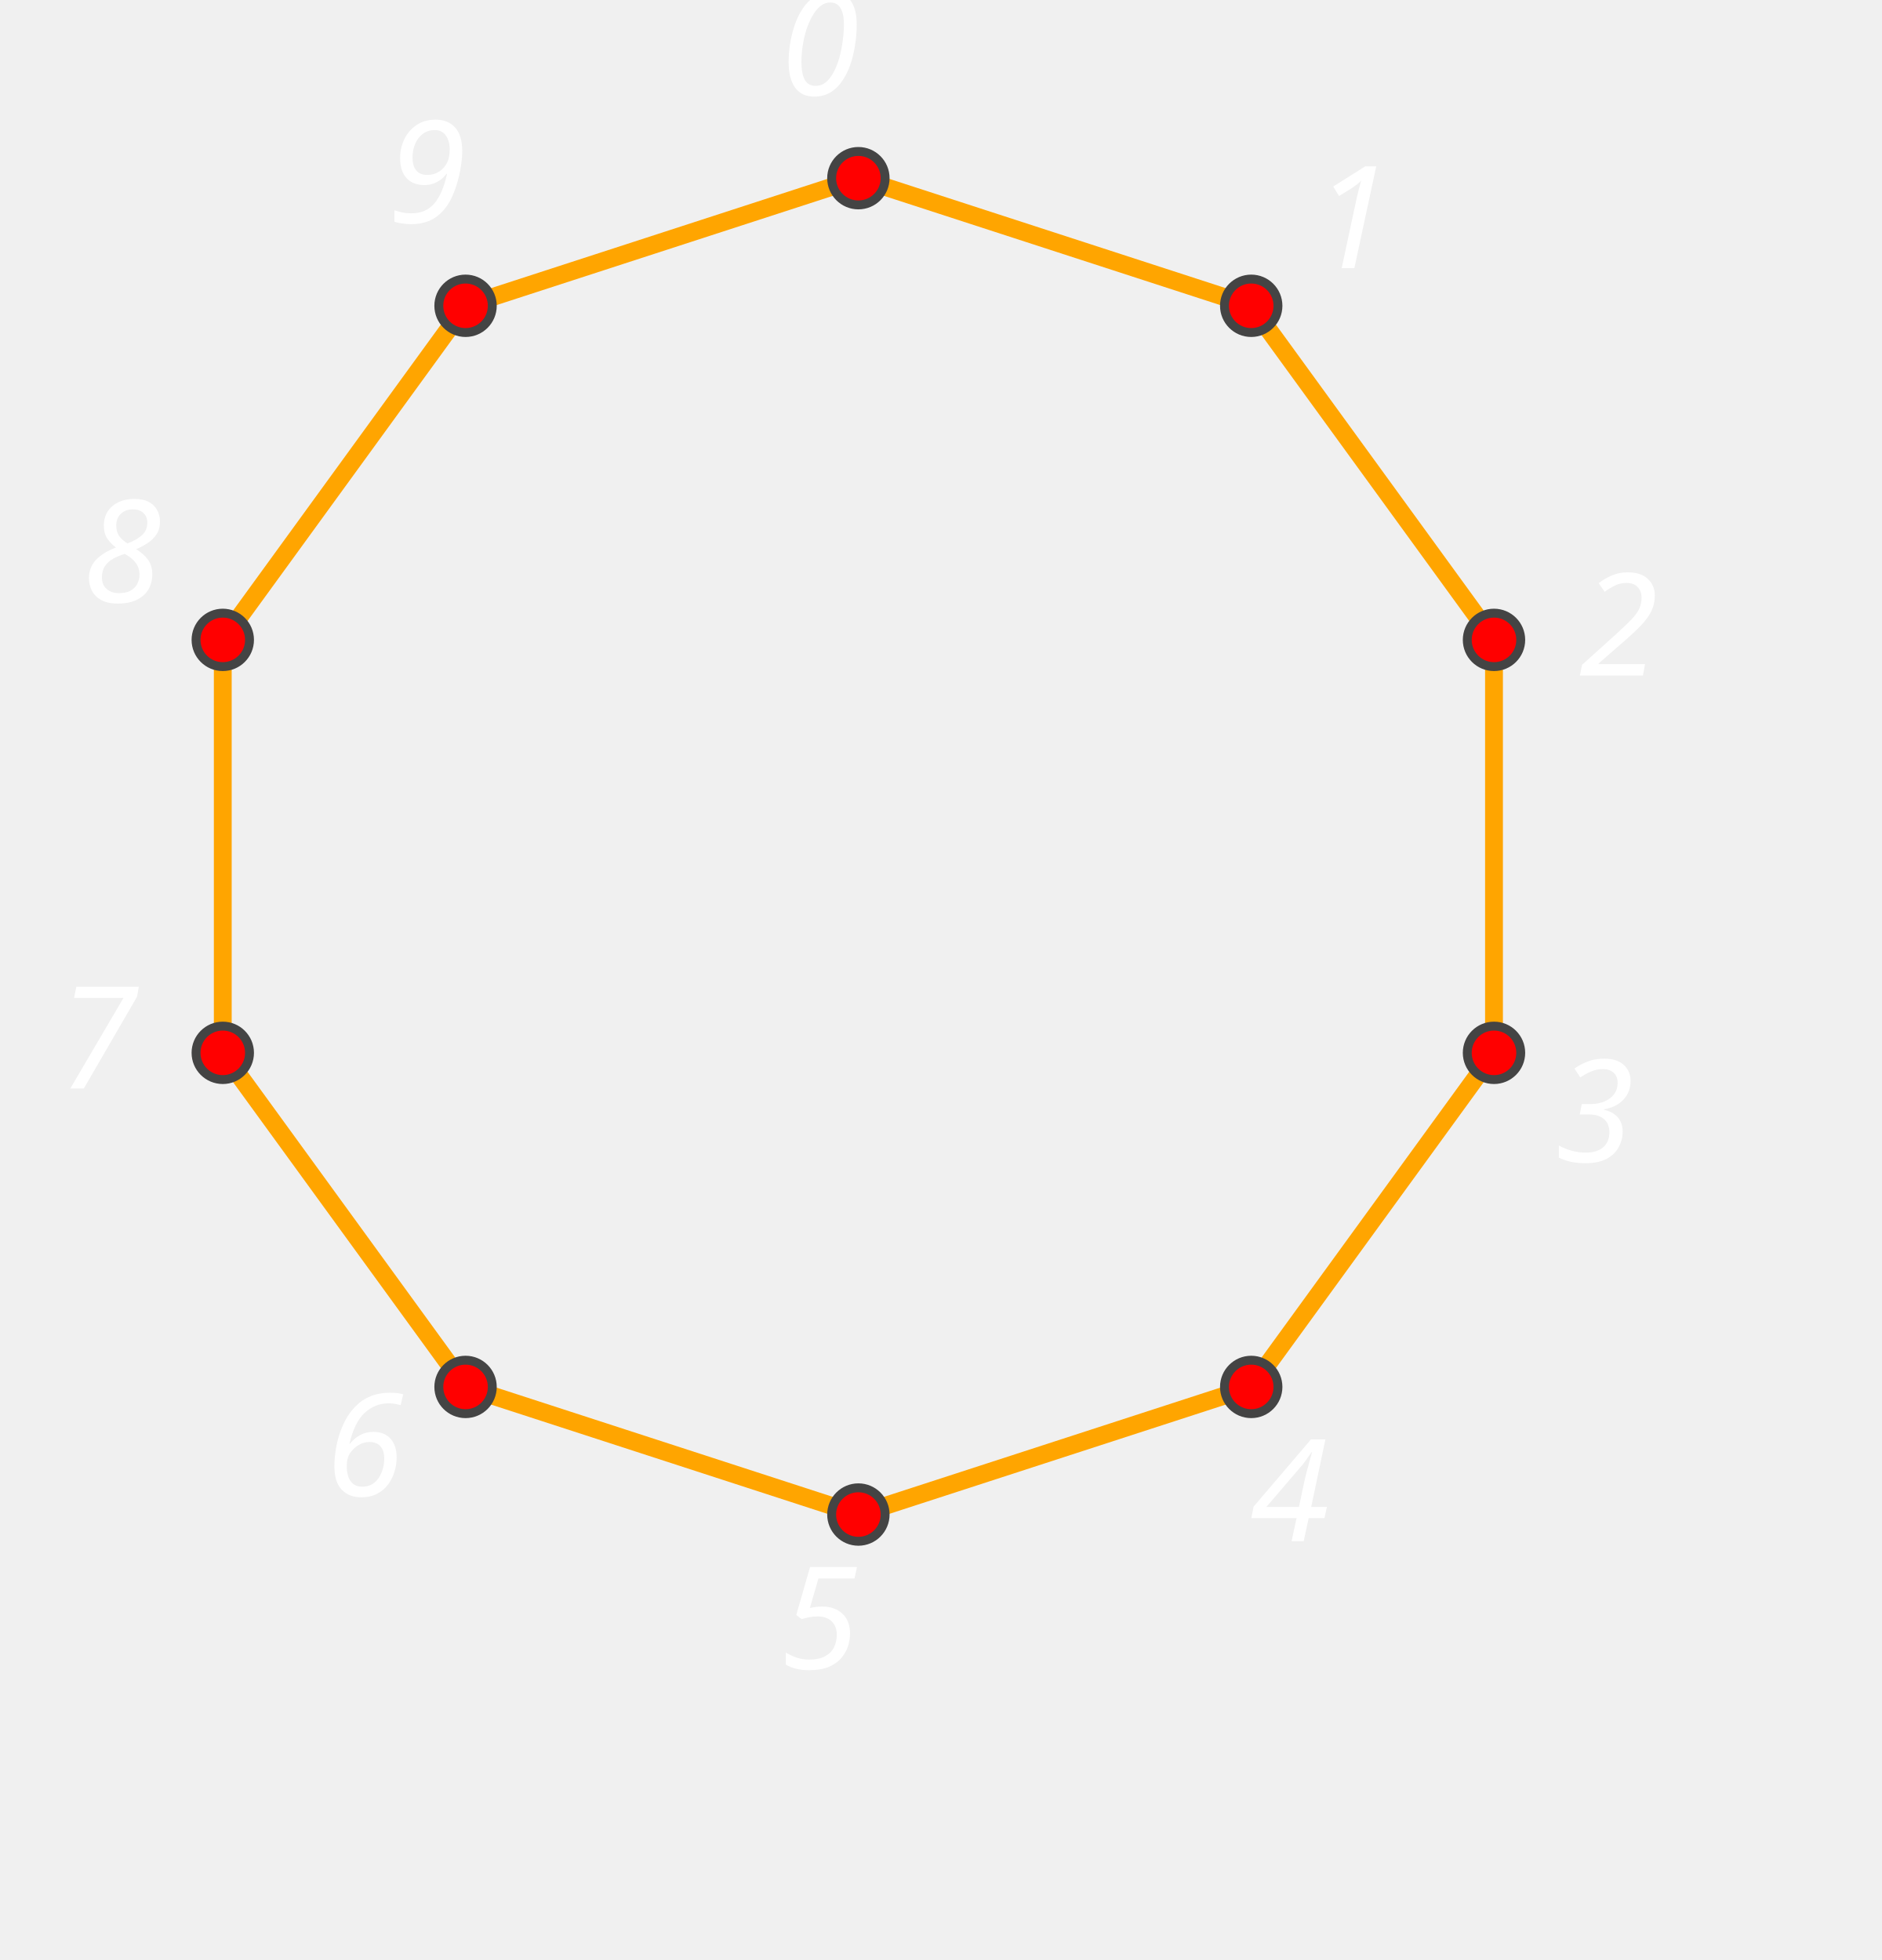
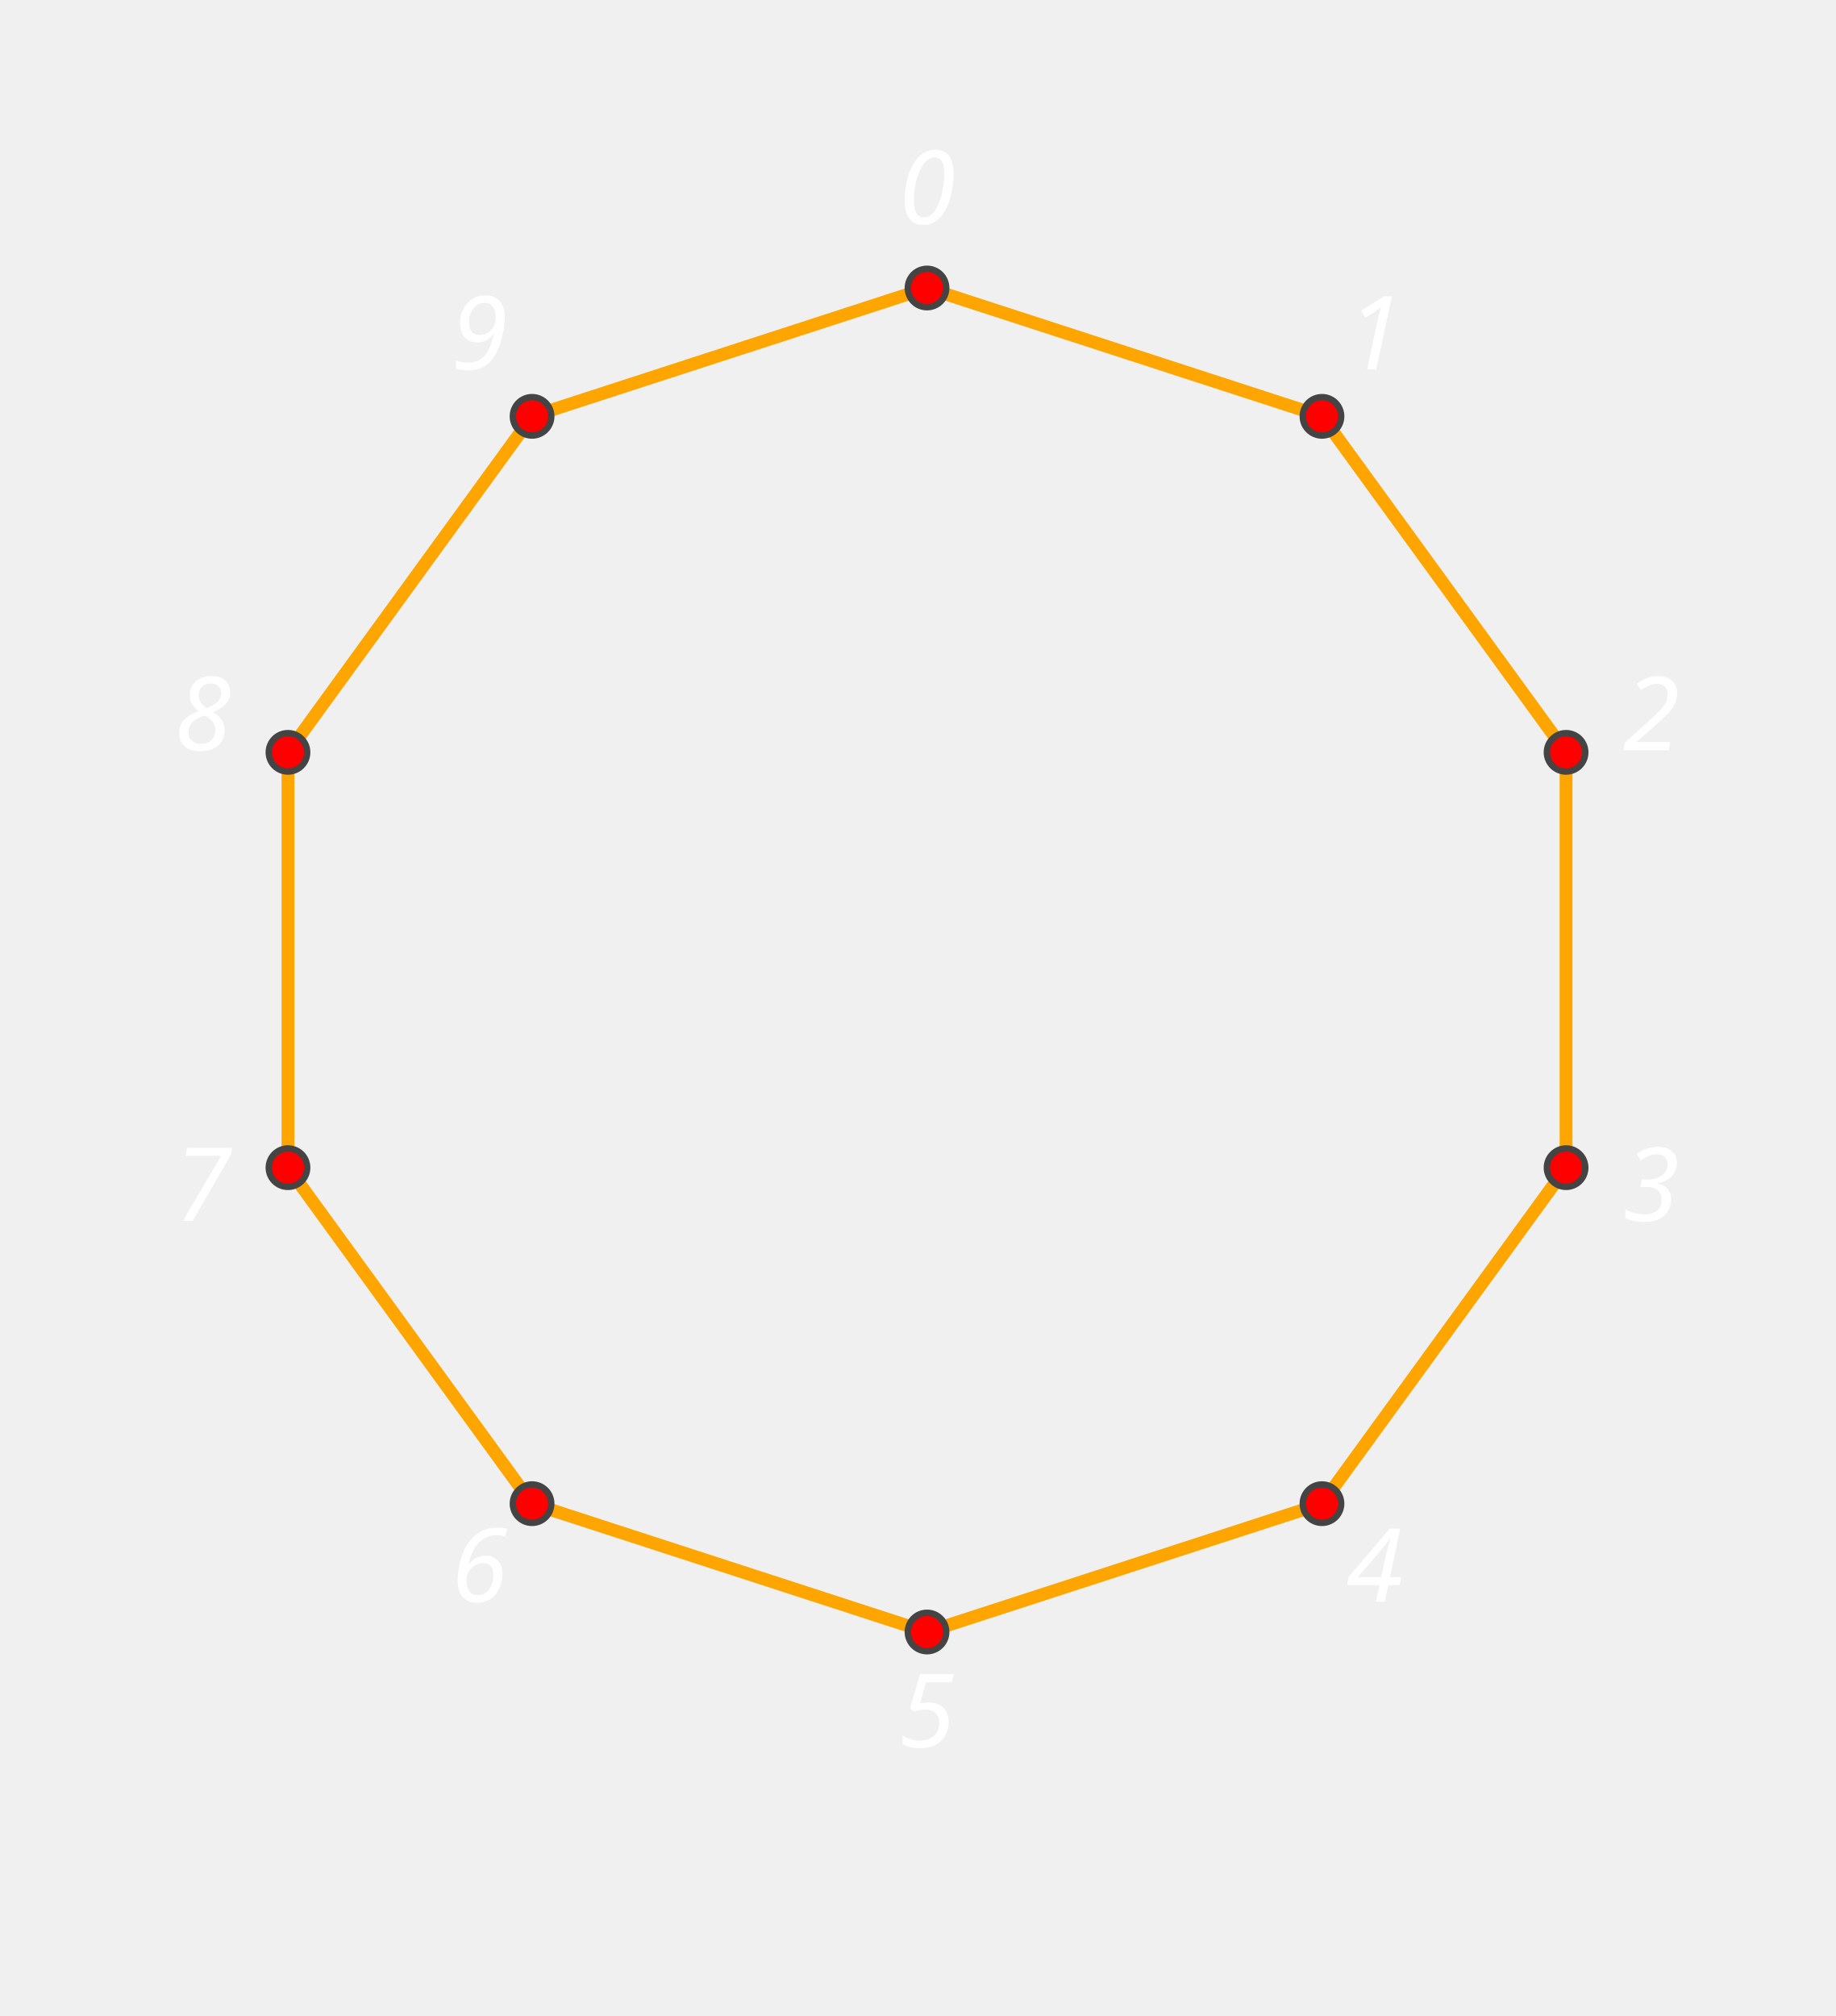
- <svg xmlns="http://www.w3.org/2000/svg" style="background : #444;" height="220.0" width="211.19" version="1.11.1">
-   <polygon points="96.329,20 52.245,34.324 25,71.824 25,118.176 52.245,155.676 96.329,170 140.413,155.676 167.658,118.176 167.658,71.824 140.413,34.324 " stroke="orange" stroke-width="2" fill="none" />
-   <circle stroke="#444" stroke-width="1" fill="red" cy="20" r="3" cx="96.329" />
-   <text dy="4" font-size="16" font-style="italic" stroke="none" fill="white" font-family="CMU Serif" x="92.003" text-anchor="middle" y="6.685">0
+ <svg xmlns="http://www.w3.org/2000/svg" style="background : #444;" height="315.0" width="286.785" version="1.11.1">
+   <polygon points="144.861,45 83.143,65.053 45,117.553 45,182.447 83.143,234.947 144.861,255 206.578,234.947 244.722,182.447 244.722,117.553 206.578,65.053 " stroke="orange" stroke-width="2" fill="none" />
+   <circle stroke="#444" stroke-width="1" fill="red" cy="45" r="3" cx="144.861" />
+   <text dy="4" font-size="16" font-style="italic" stroke="none" fill="white" font-family="CMU Serif" x="144.861" text-anchor="middle" y="31">0
  </text>
-   <circle stroke="#444" stroke-width="1" fill="red" cy="34.324" r="3" cx="52.245" />
-   <text dy="4" font-size="16" font-style="italic" stroke="none" fill="white" font-family="CMU Serif" x="47.919" text-anchor="middle" y="21.009">9
+   <circle stroke="#444" stroke-width="1" fill="red" cy="65.053" r="3" cx="83.143" />
+   <text dy="4" font-size="16" font-style="italic" stroke="none" fill="white" font-family="CMU Serif" x="74.914" text-anchor="middle" y="53.727">9
  </text>
-   <circle stroke="#444" stroke-width="1" fill="red" cy="71.824" r="3" cx="25" />
-   <text dy="4" font-size="16" font-style="italic" stroke="none" fill="white" font-family="CMU Serif" x="13.674" text-anchor="middle" y="63.595">8
+   <circle stroke="#444" stroke-width="1" fill="red" cy="117.553" r="3" cx="45" />
+   <text dy="4" font-size="16" font-style="italic" stroke="none" fill="white" font-family="CMU Serif" x="31.685" text-anchor="middle" y="113.227">8
  </text>
-   <circle stroke="#444" stroke-width="1" fill="red" cy="118.176" r="3" cx="25" />
-   <text dy="4" font-size="16" font-style="italic" stroke="none" fill="white" font-family="CMU Serif" x="11" text-anchor="middle" y="118.176">7
+   <circle stroke="#444" stroke-width="1" fill="red" cy="182.447" r="3" cx="45" />
+   <text dy="4" font-size="16" font-style="italic" stroke="none" fill="white" font-family="CMU Serif" x="31.685" text-anchor="middle" y="186.773">7
  </text>
-   <circle stroke="#444" stroke-width="1" fill="red" cy="155.676" r="3" cx="52.245" />
-   <text dy="4" font-size="16" font-style="italic" stroke="none" fill="white" font-family="CMU Serif" x="40.919" text-anchor="middle" y="163.905">6
+   <circle stroke="#444" stroke-width="1" fill="red" cy="234.947" r="3" cx="83.143" />
+   <text dy="4" font-size="16" font-style="italic" stroke="none" fill="white" font-family="CMU Serif" x="74.914" text-anchor="middle" y="246.273">6
  </text>
-   <circle stroke="#444" stroke-width="1" fill="red" cy="170" r="3" cx="96.329" />
-   <text dy="4" font-size="16" font-style="italic" stroke="none" fill="white" font-family="CMU Serif" x="92.003" text-anchor="middle" y="183.315">5
+   <circle stroke="#444" stroke-width="1" fill="red" cy="255" r="3" cx="144.861" />
+   <text dy="4" font-size="16" font-style="italic" stroke="none" fill="white" font-family="CMU Serif" x="144.861" text-anchor="middle" y="269">5
  </text>
-   <circle stroke="#444" stroke-width="1" fill="red" cy="155.676" r="3" cx="140.413" />
-   <text dy="4" font-size="16" font-style="italic" stroke="none" fill="white" font-family="CMU Serif" x="144.739" text-anchor="middle" y="168.991">4
+   <circle stroke="#444" stroke-width="1" fill="red" cy="234.947" r="3" cx="206.578" />
+   <text dy="4" font-size="16" font-style="italic" stroke="none" fill="white" font-family="CMU Serif" x="214.807" text-anchor="middle" y="246.273">4
  </text>
-   <circle stroke="#444" stroke-width="1" fill="red" cy="118.176" r="3" cx="167.658" />
-   <text dy="4" font-size="16" font-style="italic" stroke="none" fill="white" font-family="CMU Serif" x="178.985" text-anchor="middle" y="126.405">3
+   <circle stroke="#444" stroke-width="1" fill="red" cy="182.447" r="3" cx="244.722" />
+   <text dy="4" font-size="16" font-style="italic" stroke="none" fill="white" font-family="CMU Serif" x="258.037" text-anchor="middle" y="186.773">3
  </text>
-   <circle stroke="#444" stroke-width="1" fill="red" cy="71.824" r="3" cx="167.658" />
-   <text dy="4" font-size="16" font-style="italic" stroke="none" fill="white" font-family="CMU Serif" x="181.658" text-anchor="middle" y="71.824">2
+   <circle stroke="#444" stroke-width="1" fill="red" cy="117.553" r="3" cx="244.722" />
+   <text dy="4" font-size="16" font-style="italic" stroke="none" fill="white" font-family="CMU Serif" x="258.037" text-anchor="middle" y="113.227">2
  </text>
-   <circle stroke="#444" stroke-width="1" fill="red" cy="34.324" r="3" cx="140.413" />
-   <text dy="4" font-size="16" font-style="italic" stroke="none" fill="white" font-family="CMU Serif" x="151.739" text-anchor="middle" y="26.095">1
+   <circle stroke="#444" stroke-width="1" fill="red" cy="65.053" r="3" cx="206.578" />
+   <text dy="4" font-size="16" font-style="italic" stroke="none" fill="white" font-family="CMU Serif" x="214.807" text-anchor="middle" y="53.727">1
  </text>
</svg>
